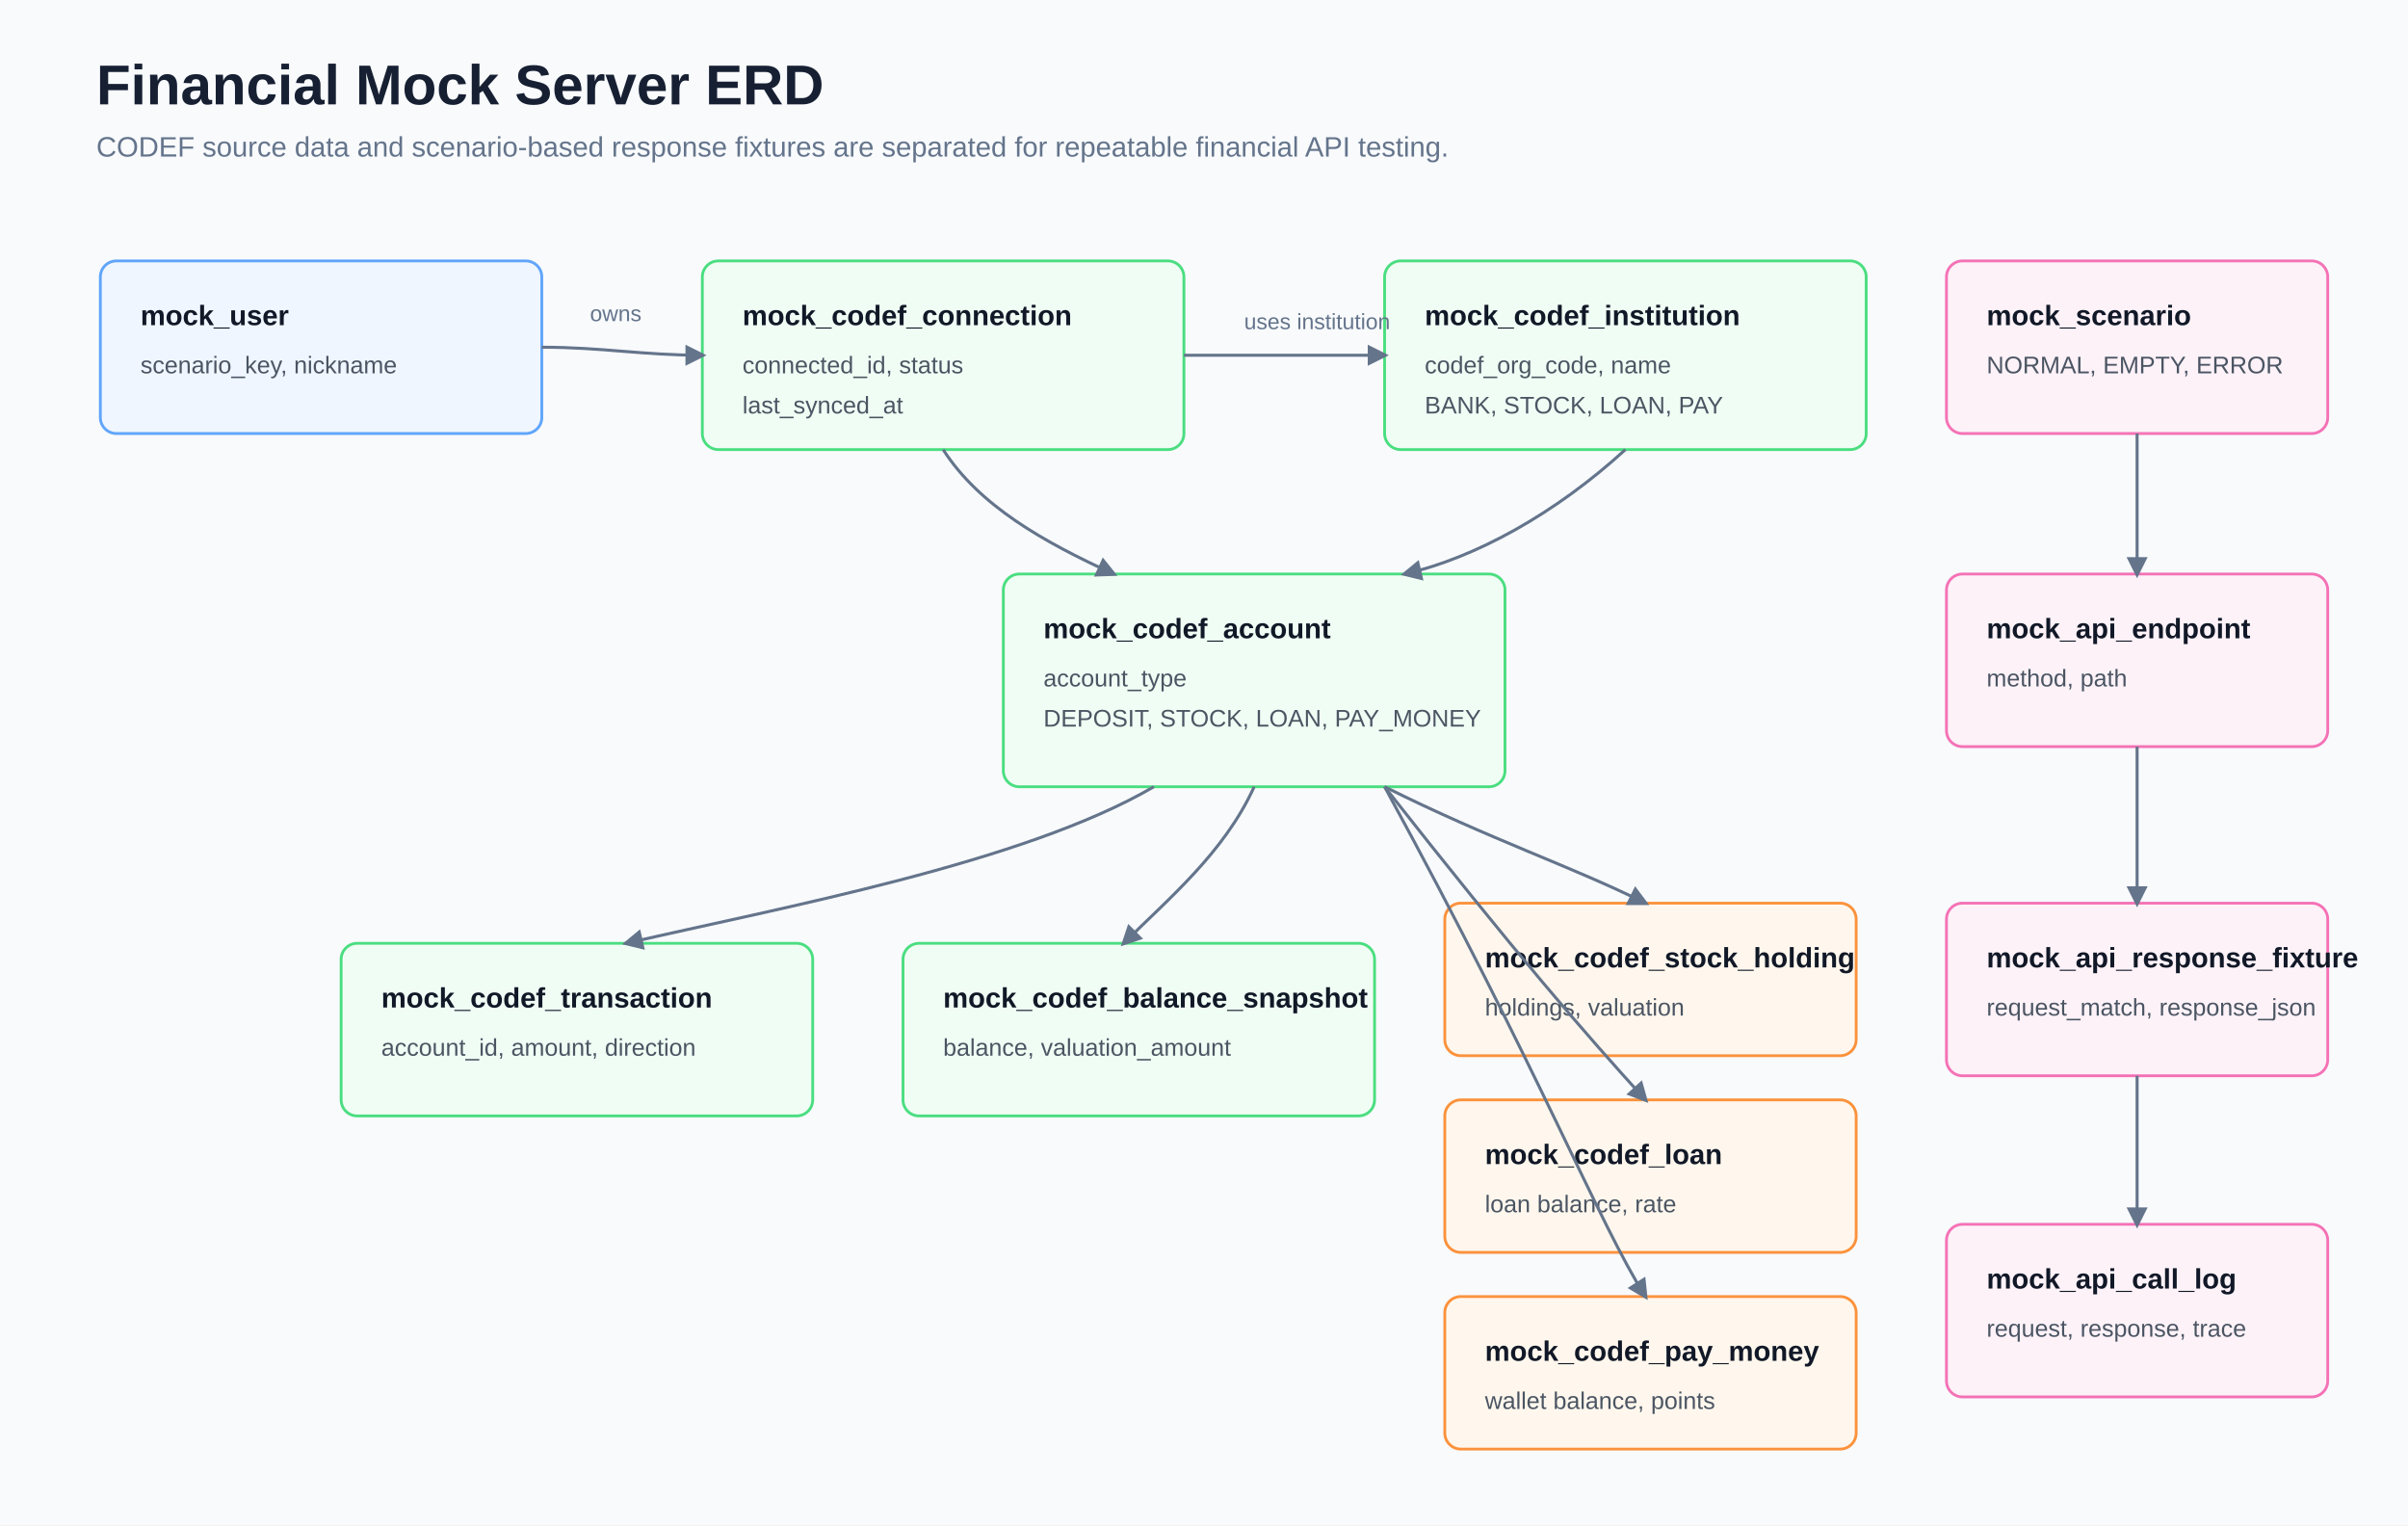
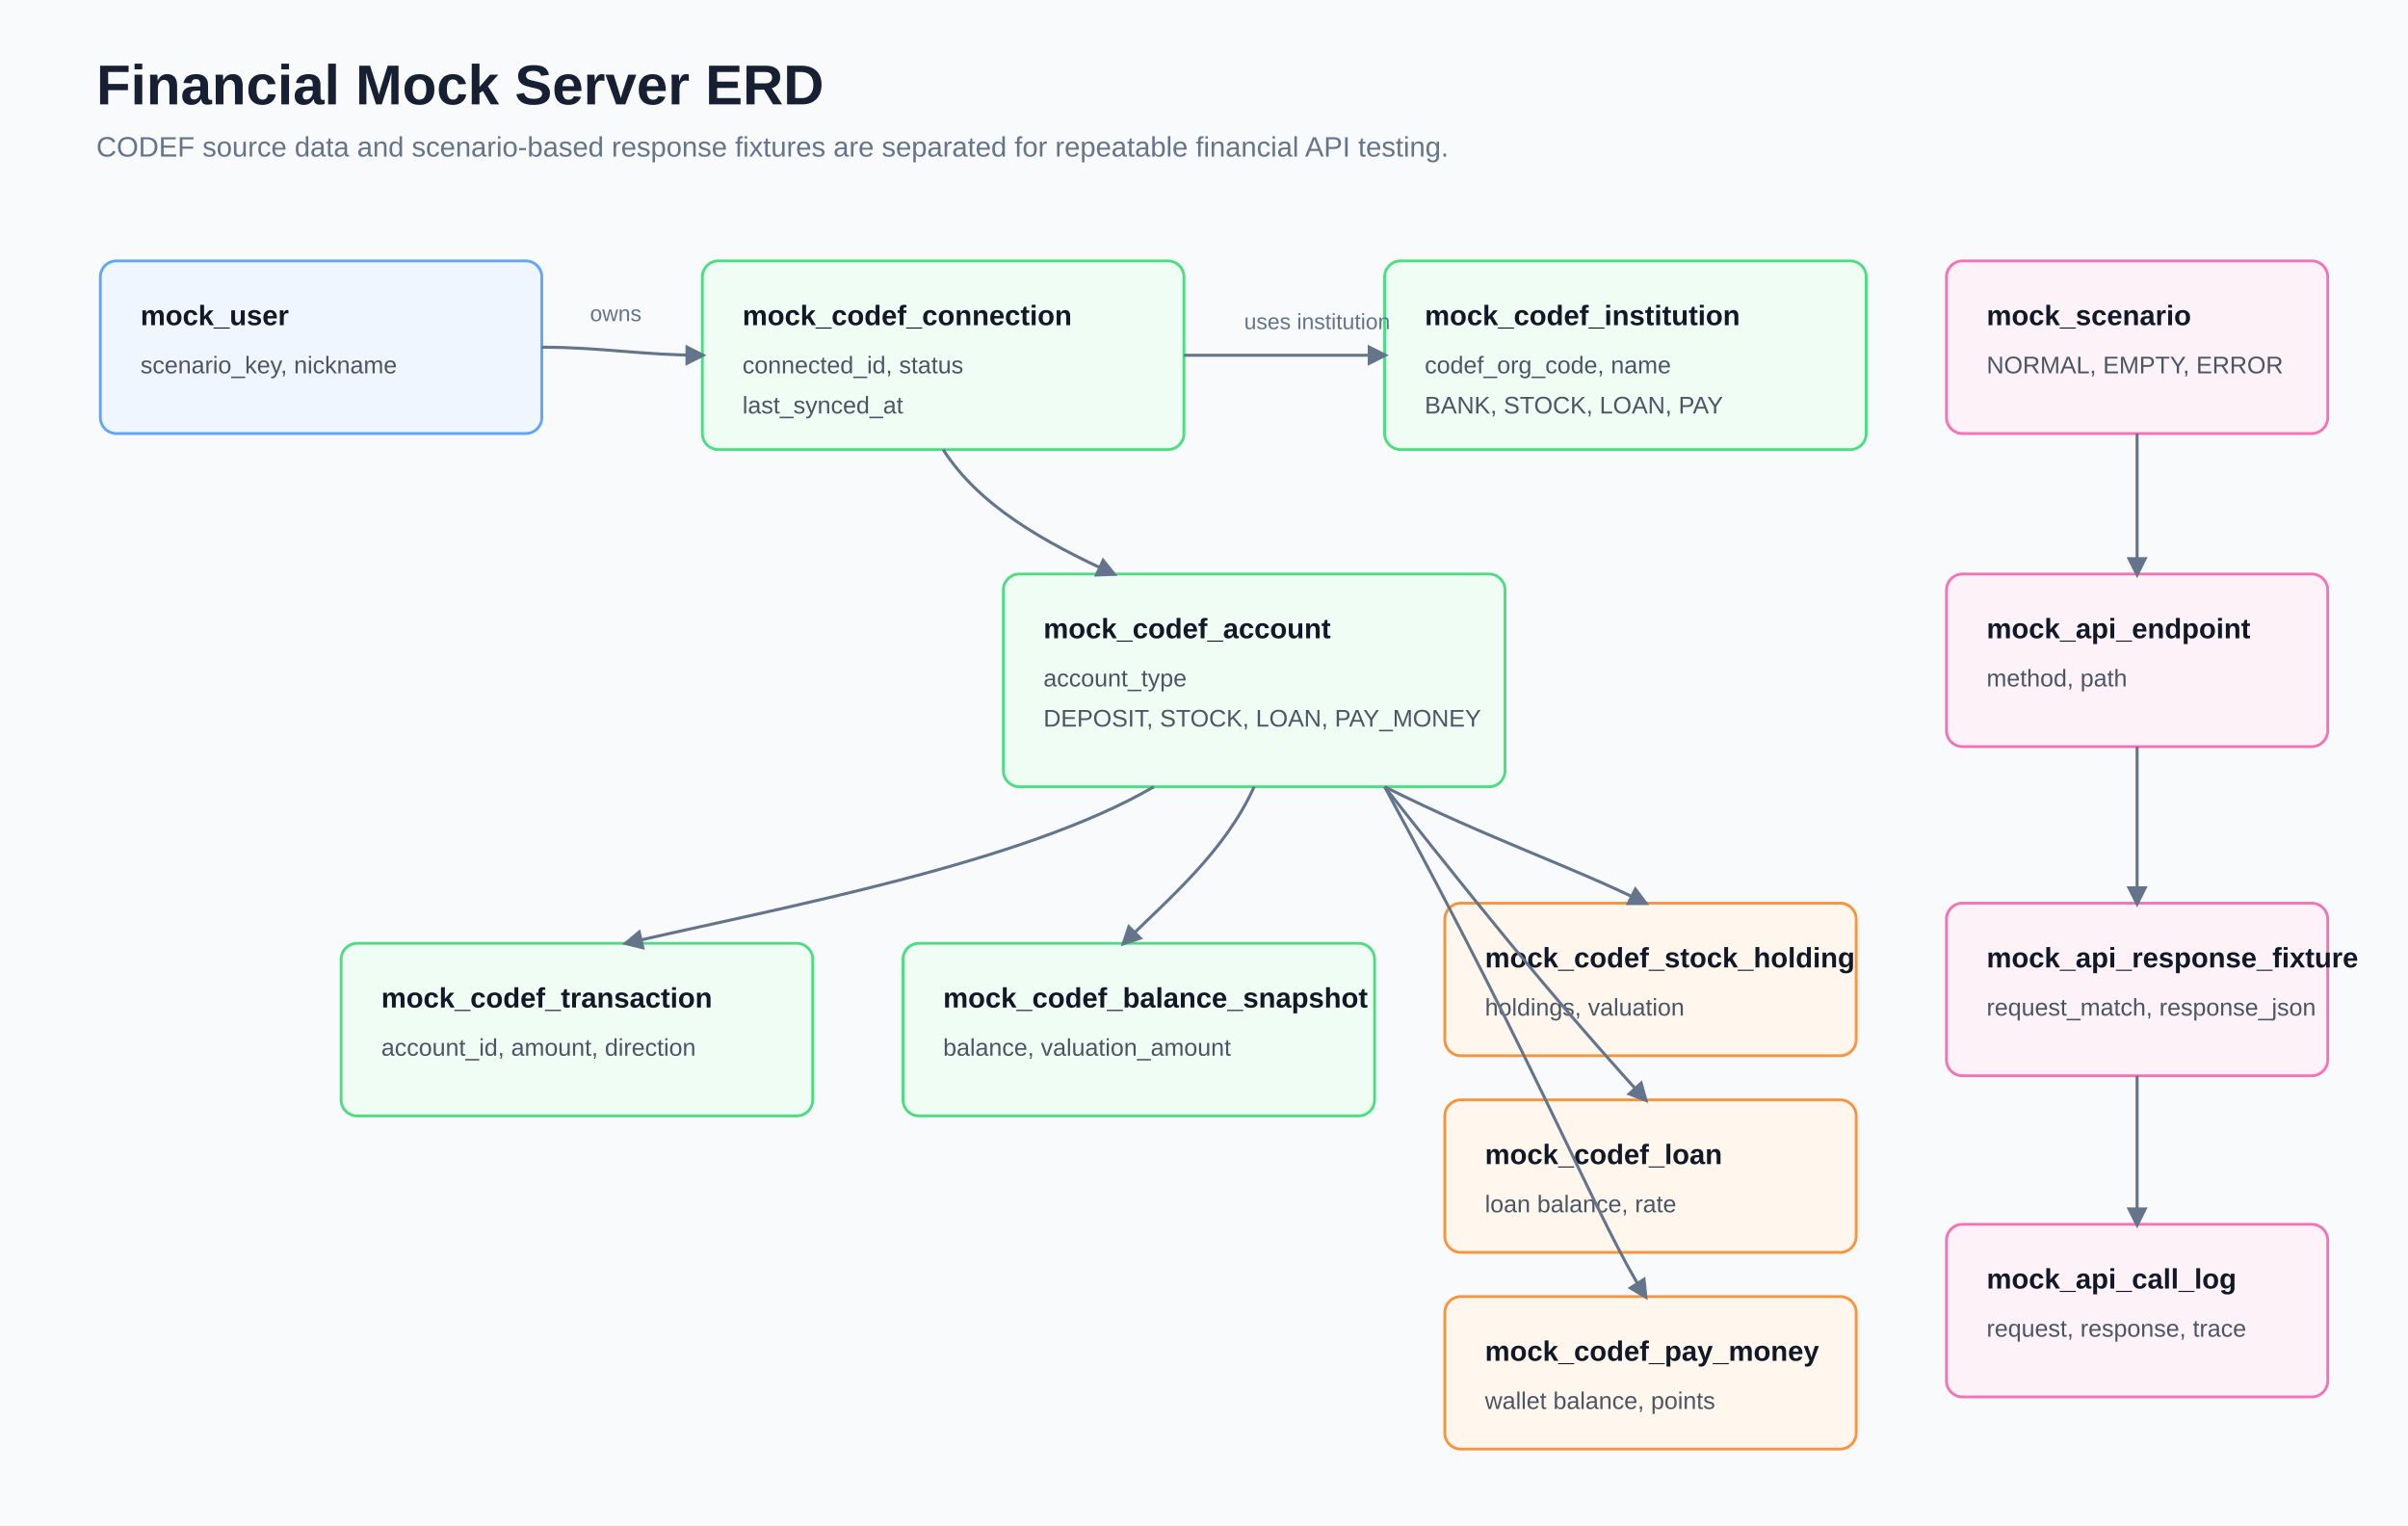
<svg xmlns="http://www.w3.org/2000/svg" width="1200" height="760" viewBox="0 0 1200 760" role="img" aria-labelledby="title desc">
  <defs>
    <marker id="arrow" viewBox="0 0 10 10" refX="8" refY="5" markerWidth="7" markerHeight="7" orient="auto-start-reverse">
      <path d="M 0 0 L 10 5 L 0 10 z" fill="#64748b" />
    </marker>
    <style>
      .bg { fill: #f8fafc; }
      .title { font: 700 28px Arial, sans-serif; fill: #172033; }
      .note { font: 400 14px Arial, sans-serif; fill: #64748b; }
      .box { fill: #ffffff; stroke: #cbd5e1; stroke-width: 1.4; rx: 8; }
      .core { fill: #eff6ff; stroke: #60a5fa; }
      .codef { fill: #f0fdf4; stroke: #4ade80; }
      .asset { fill: #fff7ed; stroke: #fb923c; }
      .fixture { fill: #fdf2f8; stroke: #f472b6; }
      .name { font: 700 14px Arial, sans-serif; fill: #111827; }
      .field { font: 400 12px Arial, sans-serif; fill: #4b5563; }
      .rel { fill: none; stroke: #64748b; stroke-width: 1.5; marker-end: url(#arrow); }
      .label { font: 400 11px Arial, sans-serif; fill: #64748b; }
    </style>
  </defs>
  <rect class="bg" width="1200" height="760" />
  <text x="48" y="52" class="title">Financial Mock Server ERD</text>
  <text x="48" y="78" class="note">CODEF source data and scenario-based response fixtures are separated for repeatable financial API testing.</text>
  <rect x="50" y="130" width="220" height="86" class="box core" />
  <text x="70" y="162" class="name">mock_user</text>
  <text x="70" y="186" class="field">scenario_key, nickname</text>
  <rect x="350" y="130" width="240" height="94" class="box codef" />
  <text x="370" y="162" class="name">mock_codef_connection</text>
  <text x="370" y="186" class="field">connected_id, status</text>
  <text x="370" y="206" class="field">last_synced_at</text>
  <rect x="690" y="130" width="240" height="94" class="box codef" />
  <text x="710" y="162" class="name">mock_codef_institution</text>
  <text x="710" y="186" class="field">codef_org_code, name</text>
  <text x="710" y="206" class="field">BANK, STOCK, LOAN, PAY</text>
  <rect x="500" y="286" width="250" height="106" class="box codef" />
  <text x="520" y="318" class="name">mock_codef_account</text>
  <text x="520" y="342" class="field">account_type</text>
  <text x="520" y="362" class="field">DEPOSIT, STOCK, LOAN, PAY_MONEY</text>
  <rect x="170" y="470" width="235" height="86" class="box codef" />
  <text x="190" y="502" class="name">mock_codef_transaction</text>
  <text x="190" y="526" class="field">account_id, amount, direction</text>
  <rect x="450" y="470" width="235" height="86" class="box codef" />
  <text x="470" y="502" class="name">mock_codef_balance_snapshot</text>
  <text x="470" y="526" class="field">balance, valuation_amount</text>
  <rect x="720" y="450" width="205" height="76" class="box asset" />
  <text x="740" y="482" class="name">mock_codef_stock_holding</text>
  <text x="740" y="506" class="field">holdings, valuation</text>
  <rect x="720" y="548" width="205" height="76" class="box asset" />
  <text x="740" y="580" class="name">mock_codef_loan</text>
  <text x="740" y="604" class="field">loan balance, rate</text>
  <rect x="720" y="646" width="205" height="76" class="box asset" />
  <text x="740" y="678" class="name">mock_codef_pay_money</text>
  <text x="740" y="702" class="field">wallet balance, points</text>
  <rect x="970" y="130" width="190" height="86" class="box fixture" />
  <text x="990" y="162" class="name">mock_scenario</text>
  <text x="990" y="186" class="field">NORMAL, EMPTY, ERROR</text>
  <rect x="970" y="286" width="190" height="86" class="box fixture" />
  <text x="990" y="318" class="name">mock_api_endpoint</text>
  <text x="990" y="342" class="field">method, path</text>
  <rect x="970" y="450" width="190" height="86" class="box fixture" />
  <text x="990" y="482" class="name">mock_api_response_fixture</text>
  <text x="990" y="506" class="field">request_match, response_json</text>
  <rect x="970" y="610" width="190" height="86" class="box fixture" />
  <text x="990" y="642" class="name">mock_api_call_log</text>
  <text x="990" y="666" class="field">request, response, trace</text>
  <path class="rel" d="M270 173 C300 173 320 177 350 177" />
  <text x="294" y="160" class="label">owns</text>
  <path class="rel" d="M590 177 C628 177 652 177 690 177" />
  <text x="620" y="164" class="label">uses institution</text>
  <path class="rel" d="M470 224 C488 252 520 270 555 286" />
-   <path class="rel" d="M810 224 C775 256 735 278 700 286" />
  <path class="rel" d="M575 392 C510 430 390 452 312 470" />
  <path class="rel" d="M625 392 C610 425 582 448 560 470" />
  <path class="rel" d="M690 392 C742 418 784 432 820 450" />
  <path class="rel" d="M690 392 C756 476 790 515 820 548" />
  <path class="rel" d="M690 392 C768 535 797 610 820 646" />
  <path class="rel" d="M1065 216 L1065 286" />
  <path class="rel" d="M1065 372 L1065 450" />
  <path class="rel" d="M1065 536 L1065 610" />
</svg>
